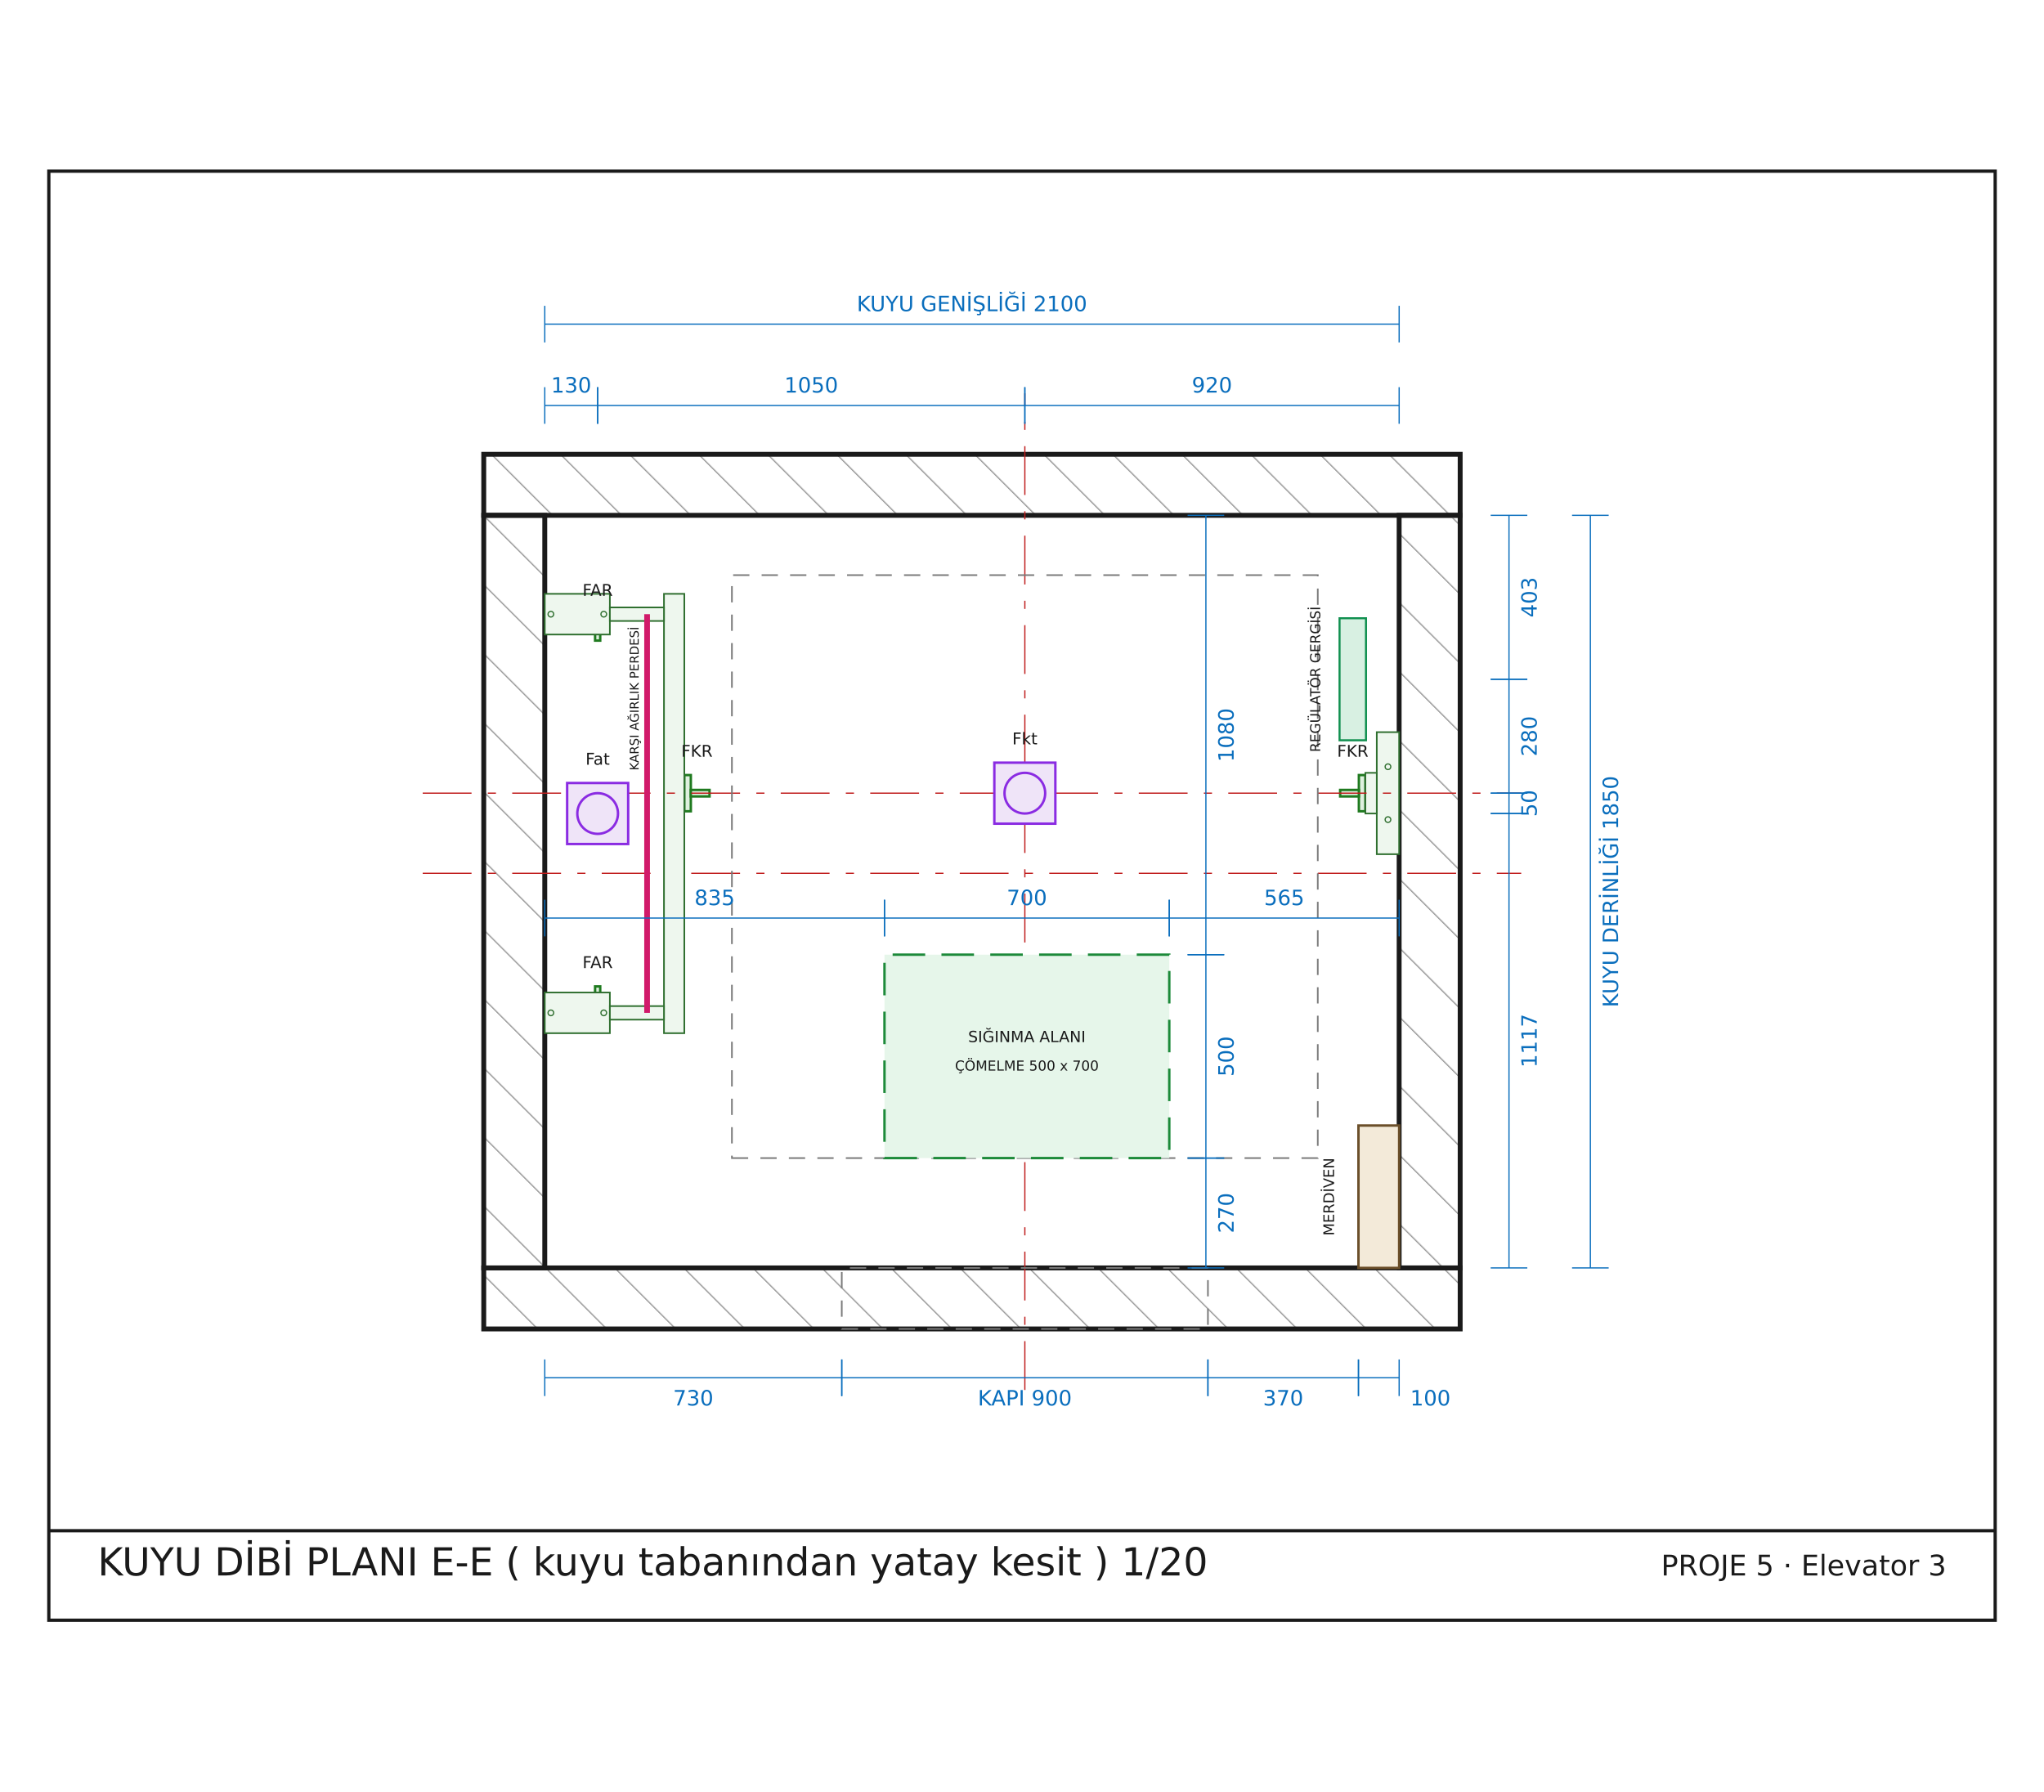
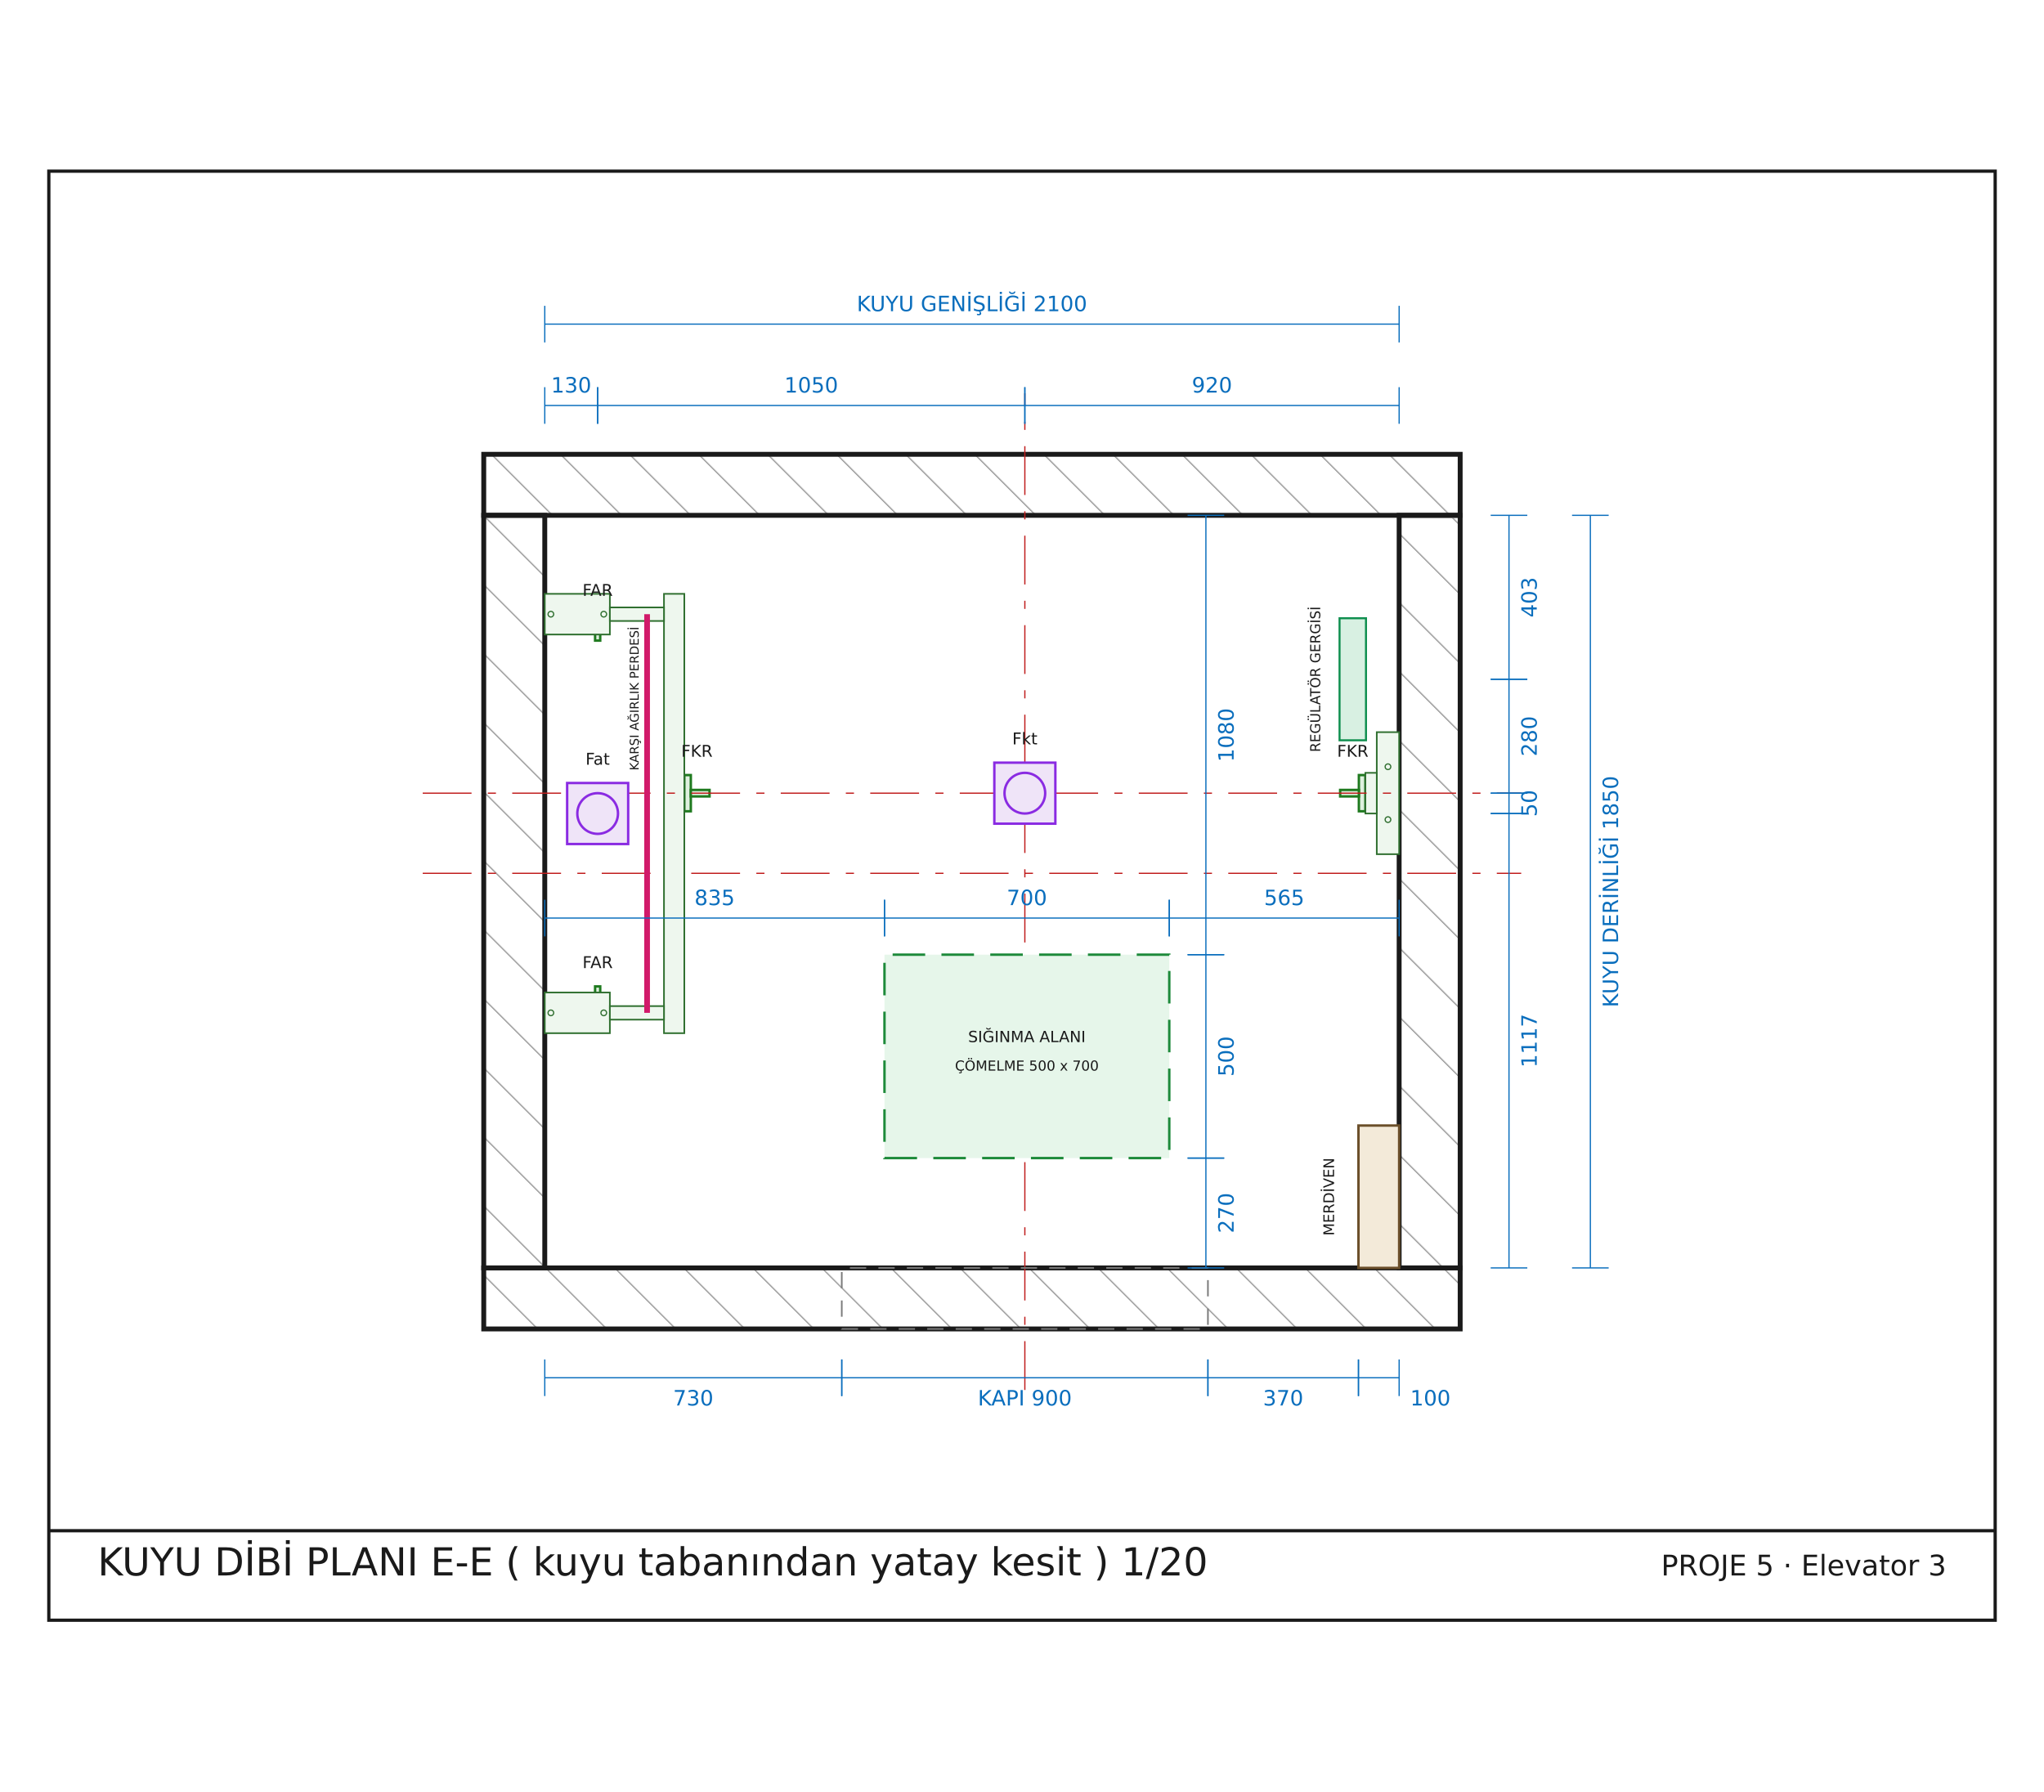
<svg xmlns="http://www.w3.org/2000/svg" viewBox="-1339 -3116 5024 4402" width="251mm" height="220mm">
  <defs>
    <pattern id="tarama" width="120" height="120" patternUnits="userSpaceOnUse" patternTransform="rotate(45)">
      <line x1="0" y1="0" x2="0" y2="120" stroke="#9a9a9a" stroke-width="6" />
    </pattern>
    <pattern id="tugla" width="240" height="120" patternUnits="userSpaceOnUse">
      <rect width="240" height="120" fill="#fdf3ee" />
      <path d="M0 0 H240 M0 60 H240 M120 0 V60 M0 60 V120 M240 60 V120" stroke="#c08a6a" stroke-width="5" fill="none" />
    </pattern>
  </defs>
  <rect x="-100000" y="-100000" width="200000" height="200000" fill="#ffffff" />
  <g transform="scale(1,-1)">
    <rect x="-150.0" y="-150.0" width="2400.0" height="150.0" fill="url(#tarama)" stroke="none" />
    <rect x="-150.0" y="-150.0" width="2400.0" height="150.0" fill="none" stroke="#1a1a1a" stroke-width="12" />
    <rect x="-150.0" y="1850.0" width="2400.0" height="150.0" fill="url(#tarama)" stroke="none" />
    <rect x="-150.0" y="1850.0" width="2400.0" height="150.0" fill="none" stroke="#1a1a1a" stroke-width="12" />
    <rect x="-150.0" y="0.0" width="150.0" height="1850.0" fill="url(#tarama)" stroke="none" />
    <rect x="-150.0" y="0.0" width="150.0" height="1850.0" fill="none" stroke="#1a1a1a" stroke-width="12" />
    <rect x="2100.0" y="0.0" width="150.0" height="1850.0" fill="url(#tarama)" stroke="none" />
    <rect x="2100.0" y="0.0" width="150.0" height="1850.0" fill="none" stroke="#1a1a1a" stroke-width="12" />
    <rect x="0.0" y="0.0" width="2100.0" height="1850.0" fill="none" stroke="#1a1a1a" stroke-width="6" />
    <line x1="1180.0" y1="-300.0" x2="1180.0" y2="2150.0" stroke="#c01c1c" stroke-width="3" stroke-dasharray="120 40 20 40" />
    <line x1="-300.0" y1="970.0" x2="2400.0" y2="970.0" stroke="#c01c1c" stroke-width="3" stroke-dasharray="120 40 20 40" />
    <rect x="343.0" y="1122.5" width="16.0" height="89.0" fill="#dff0df" stroke="#1f7a1f" stroke-width="6" />
    <rect x="359.0" y="1159.0" width="46.0" height="16.0" fill="#dff0df" stroke="#1f7a1f" stroke-width="6" />
    <rect x="293.0" y="577.0" width="50.0" height="1080.0" fill="#eef7ee" stroke="#2f6f2f" stroke-width="4" />
    <rect x="2001.0" y="1122.5" width="16.0" height="89.0" fill="#dff0df" stroke="#1f7a1f" stroke-width="6" />
    <rect x="1955.0" y="1159.0" width="46.0" height="16.0" fill="#dff0df" stroke="#1f7a1f" stroke-width="6" />
    <rect x="2045.0" y="1017.0" width="55.0" height="300.0" fill="#eef7ee" stroke="#2f6f2f" stroke-width="4" />
    <circle cx="2072.5" cy="1102.0" r="7.0" fill="none" stroke="#2f6f2f" stroke-width="3" />
    <circle cx="2072.5" cy="1232.0" r="7.0" fill="none" stroke="#2f6f2f" stroke-width="3" />
    <rect x="2017.0" y="1117.0" width="28.0" height="100.0" fill="#eef7ee" stroke="#2f6f2f" stroke-width="4" />
    <line x1="-300.0" y1="1167.0" x2="2400.0" y2="1167.0" stroke="#c01c1c" stroke-width="3" stroke-dasharray="120 40 20 40" />
    <rect x="95.0" y="1594.4" width="70.0" height="12.6" fill="#dff0df" stroke="#1f7a1f" stroke-width="6" />
    <rect x="123.7" y="1542.0" width="12.6" height="52.4" fill="#dff0df" stroke="#1f7a1f" stroke-width="6" />
    <rect x="0.0" y="1557.0" width="160.0" height="100.0" fill="#eef7ee" stroke="#2f6f2f" stroke-width="4" />
    <circle cx="15.0" cy="1607.0" r="7.0" fill="none" stroke="#2f6f2f" stroke-width="3" />
    <circle cx="145.0" cy="1607.0" r="7.0" fill="none" stroke="#2f6f2f" stroke-width="3" />
    <rect x="160.0" y="1590.3" width="133.0" height="33.3" fill="#eef7ee" stroke="#2f6f2f" stroke-width="4" />
    <rect x="95.0" y="627.0" width="70.0" height="12.6" fill="#dff0df" stroke="#1f7a1f" stroke-width="6" />
    <rect x="123.7" y="639.6" width="12.6" height="52.4" fill="#dff0df" stroke="#1f7a1f" stroke-width="6" />
    <rect x="0.0" y="577.0" width="160.0" height="100.0" fill="#eef7ee" stroke="#2f6f2f" stroke-width="4" />
    <circle cx="15.0" cy="627.0" r="7.0" fill="none" stroke="#2f6f2f" stroke-width="3" />
    <circle cx="145.0" cy="627.0" r="7.0" fill="none" stroke="#2f6f2f" stroke-width="3" />
    <rect x="160.0" y="610.3" width="133.0" height="33.3" fill="#eef7ee" stroke="#2f6f2f" stroke-width="4" />
-     <rect x="460.0" y="270.0" width="1440.0" height="1433.0" fill="none" stroke="#7a7a7a" stroke-width="4" stroke-dasharray="40 30" />
    <rect x="730.0" y="-150.0" width="900.0" height="150.0" fill="none" stroke="#7a7a7a" stroke-width="4" stroke-dasharray="40 30" />
    <rect x="1105.0" y="1092.0" width="150.0" height="150.0" fill="#efe4f8" stroke="#8a2be2" stroke-width="6" />
    <circle cx="1180.0" cy="1167.0" r="50.0" fill="none" stroke="#8a2be2" stroke-width="6" />
    <rect x="55.0" y="1042.0" width="150.0" height="150.0" fill="#efe4f8" stroke="#8a2be2" stroke-width="6" />
    <circle cx="130.0" cy="1117.0" r="50.0" fill="none" stroke="#8a2be2" stroke-width="6" />
    <line x1="251.5" y1="627.0" x2="251.5" y2="1607.0" stroke="#d11a6a" stroke-width="14" />
    <rect x="1953.5" y="1297.0" width="65.0" height="300.0" fill="#d8f0e2" stroke="#0f8f4f" stroke-width="5" />
    <rect x="2000.0" y="0.0" width="100.0" height="350.0" fill="#f3ead9" stroke="#6b4f2a" stroke-width="6" />
    <g transform="translate(1940.0,175.0) scale(1,-1) rotate(-90.0)">
      <text x="0" y="0" font-family="DejaVu Sans, Arial" font-size="36" fill="#1a1a1a" text-anchor="middle">MERDİVEN</text>
    </g>
    <rect x="835.0" y="270.0" width="700.0" height="500.0" fill="#e6f6ea" stroke="#1d8a3a" stroke-width="6" stroke-dasharray="80 40" />
    <g transform="translate(1185.0,555.0) scale(1,-1) rotate(-0.0)">
      <text x="0" y="0" font-family="DejaVu Sans, Arial" font-size="38" fill="#1a1a1a" text-anchor="middle">SIĞINMA ALANI</text>
    </g>
    <g transform="translate(1185.0,485.0) scale(1,-1) rotate(-0.0)">
      <text x="0" y="0" font-family="DejaVu Sans, Arial" font-size="34" fill="#1a1a1a" text-anchor="middle">ÇÖMELME  500 x 700</text>
    </g>
    <g transform="translate(1180.0,1287.0) scale(1,-1) rotate(-0.0)">
      <text x="0" y="0" font-family="DejaVu Sans, Arial" font-size="40" fill="#1a1a1a" text-anchor="middle">Fkt</text>
    </g>
    <g transform="translate(130.0,1237.0) scale(1,-1) rotate(-0.0)">
      <text x="0" y="0" font-family="DejaVu Sans, Arial" font-size="40" fill="#1a1a1a" text-anchor="middle">Fat</text>
    </g>
    <g transform="translate(374.0,1256.5) scale(1,-1) rotate(-0.0)">
      <text x="0" y="0" font-family="DejaVu Sans, Arial" font-size="40" fill="#1a1a1a" text-anchor="middle">FKR</text>
    </g>
    <g transform="translate(1986.0,1256.5) scale(1,-1) rotate(-0.0)">
      <text x="0" y="0" font-family="DejaVu Sans, Arial" font-size="40" fill="#1a1a1a" text-anchor="middle">FKR</text>
    </g>
    <g transform="translate(130.0,737.0) scale(1,-1) rotate(-0.0)">
      <text x="0" y="0" font-family="DejaVu Sans, Arial" font-size="40" fill="#1a1a1a" text-anchor="middle">FAR</text>
    </g>
    <g transform="translate(130.0,1652.0) scale(1,-1) rotate(-0.0)">
      <text x="0" y="0" font-family="DejaVu Sans, Arial" font-size="40" fill="#1a1a1a" text-anchor="middle">FAR</text>
    </g>
    <g transform="translate(1906.0,1447.0) scale(1,-1) rotate(-90.0)">
      <text x="0" y="0" font-family="DejaVu Sans, Arial" font-size="34" fill="#1a1a1a" text-anchor="middle">REGÜLATÖR GERGİSİ</text>
    </g>
    <g transform="translate(230.8,1399.5) scale(1,-1) rotate(-90.0)">
      <text x="0" y="0" font-family="DejaVu Sans, Arial" font-size="30" fill="#1a1a1a" text-anchor="middle">KARŞI AĞIRLIK PERDESİ</text>
    </g>
    <line x1="0.0" y1="2120.0" x2="130.0" y2="2120.0" stroke="#0a6ebd" stroke-width="3" />
    <line x1="0.0" y1="2075.0" x2="0.0" y2="2165.0" stroke="#0a6ebd" stroke-width="3" />
    <line x1="130.0" y1="2075.0" x2="130.0" y2="2165.0" stroke="#0a6ebd" stroke-width="3" />
    <g transform="translate(65.0,2151.8) scale(1,-1) rotate(-0.0)">
      <text x="0" y="0" font-family="DejaVu Sans, Arial" font-size="52" fill="#0a6ebd" text-anchor="middle">130</text>
    </g>
    <line x1="130.0" y1="2120.0" x2="1180.0" y2="2120.0" stroke="#0a6ebd" stroke-width="3" />
    <line x1="130.0" y1="2075.0" x2="130.0" y2="2165.0" stroke="#0a6ebd" stroke-width="3" />
    <line x1="1180.0" y1="2075.0" x2="1180.0" y2="2165.0" stroke="#0a6ebd" stroke-width="3" />
    <g transform="translate(655.0,2151.8) scale(1,-1) rotate(-0.0)">
      <text x="0" y="0" font-family="DejaVu Sans, Arial" font-size="52" fill="#0a6ebd" text-anchor="middle">1050</text>
    </g>
    <line x1="1180.0" y1="2120.0" x2="2100.0" y2="2120.0" stroke="#0a6ebd" stroke-width="3" />
    <line x1="1180.0" y1="2075.0" x2="1180.0" y2="2165.0" stroke="#0a6ebd" stroke-width="3" />
    <line x1="2100.0" y1="2075.0" x2="2100.0" y2="2165.0" stroke="#0a6ebd" stroke-width="3" />
    <g transform="translate(1640.0,2151.8) scale(1,-1) rotate(-0.0)">
      <text x="0" y="0" font-family="DejaVu Sans, Arial" font-size="52" fill="#0a6ebd" text-anchor="middle">920</text>
    </g>
    <line x1="0.0" y1="2320.0" x2="2100.0" y2="2320.0" stroke="#0a6ebd" stroke-width="3" />
    <line x1="0.0" y1="2275.0" x2="0.0" y2="2365.0" stroke="#0a6ebd" stroke-width="3" />
    <line x1="2100.0" y1="2275.0" x2="2100.0" y2="2365.0" stroke="#0a6ebd" stroke-width="3" />
    <g transform="translate(1050.0,2351.8) scale(1,-1) rotate(-0.0)">
      <text x="0" y="0" font-family="DejaVu Sans, Arial" font-size="52" fill="#0a6ebd" text-anchor="middle">KUYU GENİŞLİĞİ 2100</text>
    </g>
    <line x1="2370.0" y1="0.0" x2="2370.0" y2="1117.0" stroke="#0a6ebd" stroke-width="3" />
    <line x1="2325.0" y1="0.0" x2="2415.0" y2="0.0" stroke="#0a6ebd" stroke-width="3" />
    <line x1="2325.0" y1="1117.0" x2="2415.0" y2="1117.0" stroke="#0a6ebd" stroke-width="3" />
    <g transform="translate(2438.2,558.5) scale(1,-1) rotate(-90.0)">
      <text x="0" y="0" font-family="DejaVu Sans, Arial" font-size="52" fill="#0a6ebd" text-anchor="middle">1117</text>
    </g>
    <line x1="2370.0" y1="1117.0" x2="2370.0" y2="1167.0" stroke="#0a6ebd" stroke-width="3" />
    <line x1="2325.0" y1="1117.0" x2="2415.0" y2="1117.0" stroke="#0a6ebd" stroke-width="3" />
    <line x1="2325.0" y1="1167.0" x2="2415.0" y2="1167.0" stroke="#0a6ebd" stroke-width="3" />
    <g transform="translate(2438.2,1142.0) scale(1,-1) rotate(-90.0)">
      <text x="0" y="0" font-family="DejaVu Sans, Arial" font-size="52" fill="#0a6ebd" text-anchor="middle">50</text>
    </g>
    <line x1="2370.0" y1="1167.0" x2="2370.0" y2="1447.0" stroke="#0a6ebd" stroke-width="3" />
    <line x1="2325.0" y1="1167.0" x2="2415.0" y2="1167.0" stroke="#0a6ebd" stroke-width="3" />
    <line x1="2325.0" y1="1447.0" x2="2415.0" y2="1447.0" stroke="#0a6ebd" stroke-width="3" />
    <g transform="translate(2438.2,1307.0) scale(1,-1) rotate(-90.0)">
      <text x="0" y="0" font-family="DejaVu Sans, Arial" font-size="52" fill="#0a6ebd" text-anchor="middle">280</text>
    </g>
    <line x1="2370.0" y1="1447.0" x2="2370.0" y2="1850.0" stroke="#0a6ebd" stroke-width="3" />
    <line x1="2325.0" y1="1447.0" x2="2415.0" y2="1447.0" stroke="#0a6ebd" stroke-width="3" />
    <line x1="2325.0" y1="1850.0" x2="2415.0" y2="1850.0" stroke="#0a6ebd" stroke-width="3" />
    <g transform="translate(2438.2,1648.5) scale(1,-1) rotate(-90.0)">
      <text x="0" y="0" font-family="DejaVu Sans, Arial" font-size="52" fill="#0a6ebd" text-anchor="middle">403</text>
    </g>
    <line x1="2570.0" y1="0.0" x2="2570.0" y2="1850.0" stroke="#0a6ebd" stroke-width="3" />
    <line x1="2525.0" y1="0.0" x2="2615.0" y2="0.0" stroke="#0a6ebd" stroke-width="3" />
    <line x1="2525.0" y1="1850.0" x2="2615.0" y2="1850.0" stroke="#0a6ebd" stroke-width="3" />
    <g transform="translate(2638.2,925.0) scale(1,-1) rotate(-90.0)">
      <text x="0" y="0" font-family="DejaVu Sans, Arial" font-size="52" fill="#0a6ebd" text-anchor="middle">KUYU DERİNLİĞİ 1850</text>
    </g>
    <line x1="0.0" y1="-270.0" x2="730.0" y2="-270.0" stroke="#0a6ebd" stroke-width="3" />
    <line x1="0.0" y1="-315.0" x2="0.0" y2="-225.0" stroke="#0a6ebd" stroke-width="3" />
    <line x1="730.0" y1="-315.0" x2="730.0" y2="-225.0" stroke="#0a6ebd" stroke-width="3" />
    <g transform="translate(365.0,-338.2) scale(1,-1) rotate(-0.0)">
      <text x="0" y="0" font-family="DejaVu Sans, Arial" font-size="52" fill="#0a6ebd" text-anchor="middle">730</text>
    </g>
    <line x1="730.0" y1="-270.0" x2="1630.0" y2="-270.0" stroke="#0a6ebd" stroke-width="3" />
    <line x1="730.0" y1="-315.0" x2="730.0" y2="-225.0" stroke="#0a6ebd" stroke-width="3" />
    <line x1="1630.0" y1="-315.0" x2="1630.0" y2="-225.0" stroke="#0a6ebd" stroke-width="3" />
    <g transform="translate(1180.0,-338.2) scale(1,-1) rotate(-0.0)">
      <text x="0" y="0" font-family="DejaVu Sans, Arial" font-size="52" fill="#0a6ebd" text-anchor="middle">KAPI 900</text>
    </g>
    <line x1="1630.0" y1="-270.0" x2="2000.0" y2="-270.0" stroke="#0a6ebd" stroke-width="3" />
    <line x1="1630.0" y1="-315.0" x2="1630.0" y2="-225.0" stroke="#0a6ebd" stroke-width="3" />
    <line x1="2000.0" y1="-315.0" x2="2000.0" y2="-225.0" stroke="#0a6ebd" stroke-width="3" />
    <g transform="translate(1815.0,-338.2) scale(1,-1) rotate(-0.0)">
      <text x="0" y="0" font-family="DejaVu Sans, Arial" font-size="52" fill="#0a6ebd" text-anchor="middle">370</text>
    </g>
    <line x1="2000.0" y1="-270.0" x2="2100.0" y2="-270.0" stroke="#0a6ebd" stroke-width="3" />
    <line x1="2000.0" y1="-315.0" x2="2000.0" y2="-225.0" stroke="#0a6ebd" stroke-width="3" />
    <line x1="2100.0" y1="-315.0" x2="2100.0" y2="-225.0" stroke="#0a6ebd" stroke-width="3" />
    <g transform="translate(2176.8,-338.2) scale(1,-1) rotate(-0.0)">
      <text x="0" y="0" font-family="DejaVu Sans, Arial" font-size="52" fill="#0a6ebd" text-anchor="middle">100</text>
    </g>
    <line x1="0.0" y1="860.0" x2="835.0" y2="860.0" stroke="#0a6ebd" stroke-width="3" />
    <line x1="0.0" y1="815.0" x2="0.0" y2="905.0" stroke="#0a6ebd" stroke-width="3" />
    <line x1="835.0" y1="815.0" x2="835.0" y2="905.0" stroke="#0a6ebd" stroke-width="3" />
    <g transform="translate(417.5,891.8) scale(1,-1) rotate(-0.0)">
      <text x="0" y="0" font-family="DejaVu Sans, Arial" font-size="52" fill="#0a6ebd" text-anchor="middle">835</text>
    </g>
    <line x1="835.0" y1="860.0" x2="1535.0" y2="860.0" stroke="#0a6ebd" stroke-width="3" />
    <line x1="835.0" y1="815.0" x2="835.0" y2="905.0" stroke="#0a6ebd" stroke-width="3" />
    <line x1="1535.0" y1="815.0" x2="1535.0" y2="905.0" stroke="#0a6ebd" stroke-width="3" />
    <g transform="translate(1185.0,891.8) scale(1,-1) rotate(-0.0)">
      <text x="0" y="0" font-family="DejaVu Sans, Arial" font-size="52" fill="#0a6ebd" text-anchor="middle">700</text>
    </g>
    <line x1="1535.0" y1="860.0" x2="2100.0" y2="860.0" stroke="#0a6ebd" stroke-width="3" />
    <line x1="1535.0" y1="815.0" x2="1535.0" y2="905.0" stroke="#0a6ebd" stroke-width="3" />
    <line x1="2100.0" y1="815.0" x2="2100.0" y2="905.0" stroke="#0a6ebd" stroke-width="3" />
    <g transform="translate(1817.5,891.8) scale(1,-1) rotate(-0.0)">
      <text x="0" y="0" font-family="DejaVu Sans, Arial" font-size="52" fill="#0a6ebd" text-anchor="middle">565</text>
    </g>
    <line x1="1625.0" y1="0.0" x2="1625.0" y2="270.0" stroke="#0a6ebd" stroke-width="3" />
    <line x1="1580.0" y1="0.0" x2="1670.0" y2="0.0" stroke="#0a6ebd" stroke-width="3" />
    <line x1="1580.0" y1="270.0" x2="1670.0" y2="270.0" stroke="#0a6ebd" stroke-width="3" />
    <g transform="translate(1693.2,135.0) scale(1,-1) rotate(-90.0)">
      <text x="0" y="0" font-family="DejaVu Sans, Arial" font-size="52" fill="#0a6ebd" text-anchor="middle">270</text>
    </g>
    <line x1="1625.0" y1="270.0" x2="1625.0" y2="770.0" stroke="#0a6ebd" stroke-width="3" />
    <line x1="1580.0" y1="270.0" x2="1670.0" y2="270.0" stroke="#0a6ebd" stroke-width="3" />
    <line x1="1580.0" y1="770.0" x2="1670.0" y2="770.0" stroke="#0a6ebd" stroke-width="3" />
    <g transform="translate(1693.2,520.0) scale(1,-1) rotate(-90.0)">
      <text x="0" y="0" font-family="DejaVu Sans, Arial" font-size="52" fill="#0a6ebd" text-anchor="middle">500</text>
    </g>
    <line x1="1625.0" y1="770.0" x2="1625.0" y2="1850.0" stroke="#0a6ebd" stroke-width="3" />
    <line x1="1580.0" y1="770.0" x2="1670.0" y2="770.0" stroke="#0a6ebd" stroke-width="3" />
    <line x1="1580.0" y1="1850.0" x2="1670.0" y2="1850.0" stroke="#0a6ebd" stroke-width="3" />
    <g transform="translate(1693.2,1310.0) scale(1,-1) rotate(-90.0)">
      <text x="0" y="0" font-family="DejaVu Sans, Arial" font-size="52" fill="#0a6ebd" text-anchor="middle">1080</text>
    </g>
    <rect x="-1219.0" y="-866.0" width="4784.0" height="3562.0" fill="none" stroke="#1a1a1a" stroke-width="8" />
    <line x1="-1219.0" y1="-646.0" x2="3565.0" y2="-646.0" stroke="#1a1a1a" stroke-width="8" />
    <g transform="translate(-1099.0,-756.0) scale(1,-1) rotate(-0.0)">
      <text x="0" y="0" font-family="DejaVu Sans, Arial" font-size="95" fill="#1a1a1a" text-anchor="start">KUYU DİBİ PLANI  E-E  ( kuyu tabanından yatay kesit )   1/20</text>
    </g>
    <g transform="translate(3445.0,-756.0) scale(1,-1) rotate(-0.0)">
      <text x="0" y="0" font-family="DejaVu Sans, Arial" font-size="70" fill="#1a1a1a" text-anchor="end">PROJE 5  ·  Elevator 3</text>
    </g>
  </g>
</svg>
